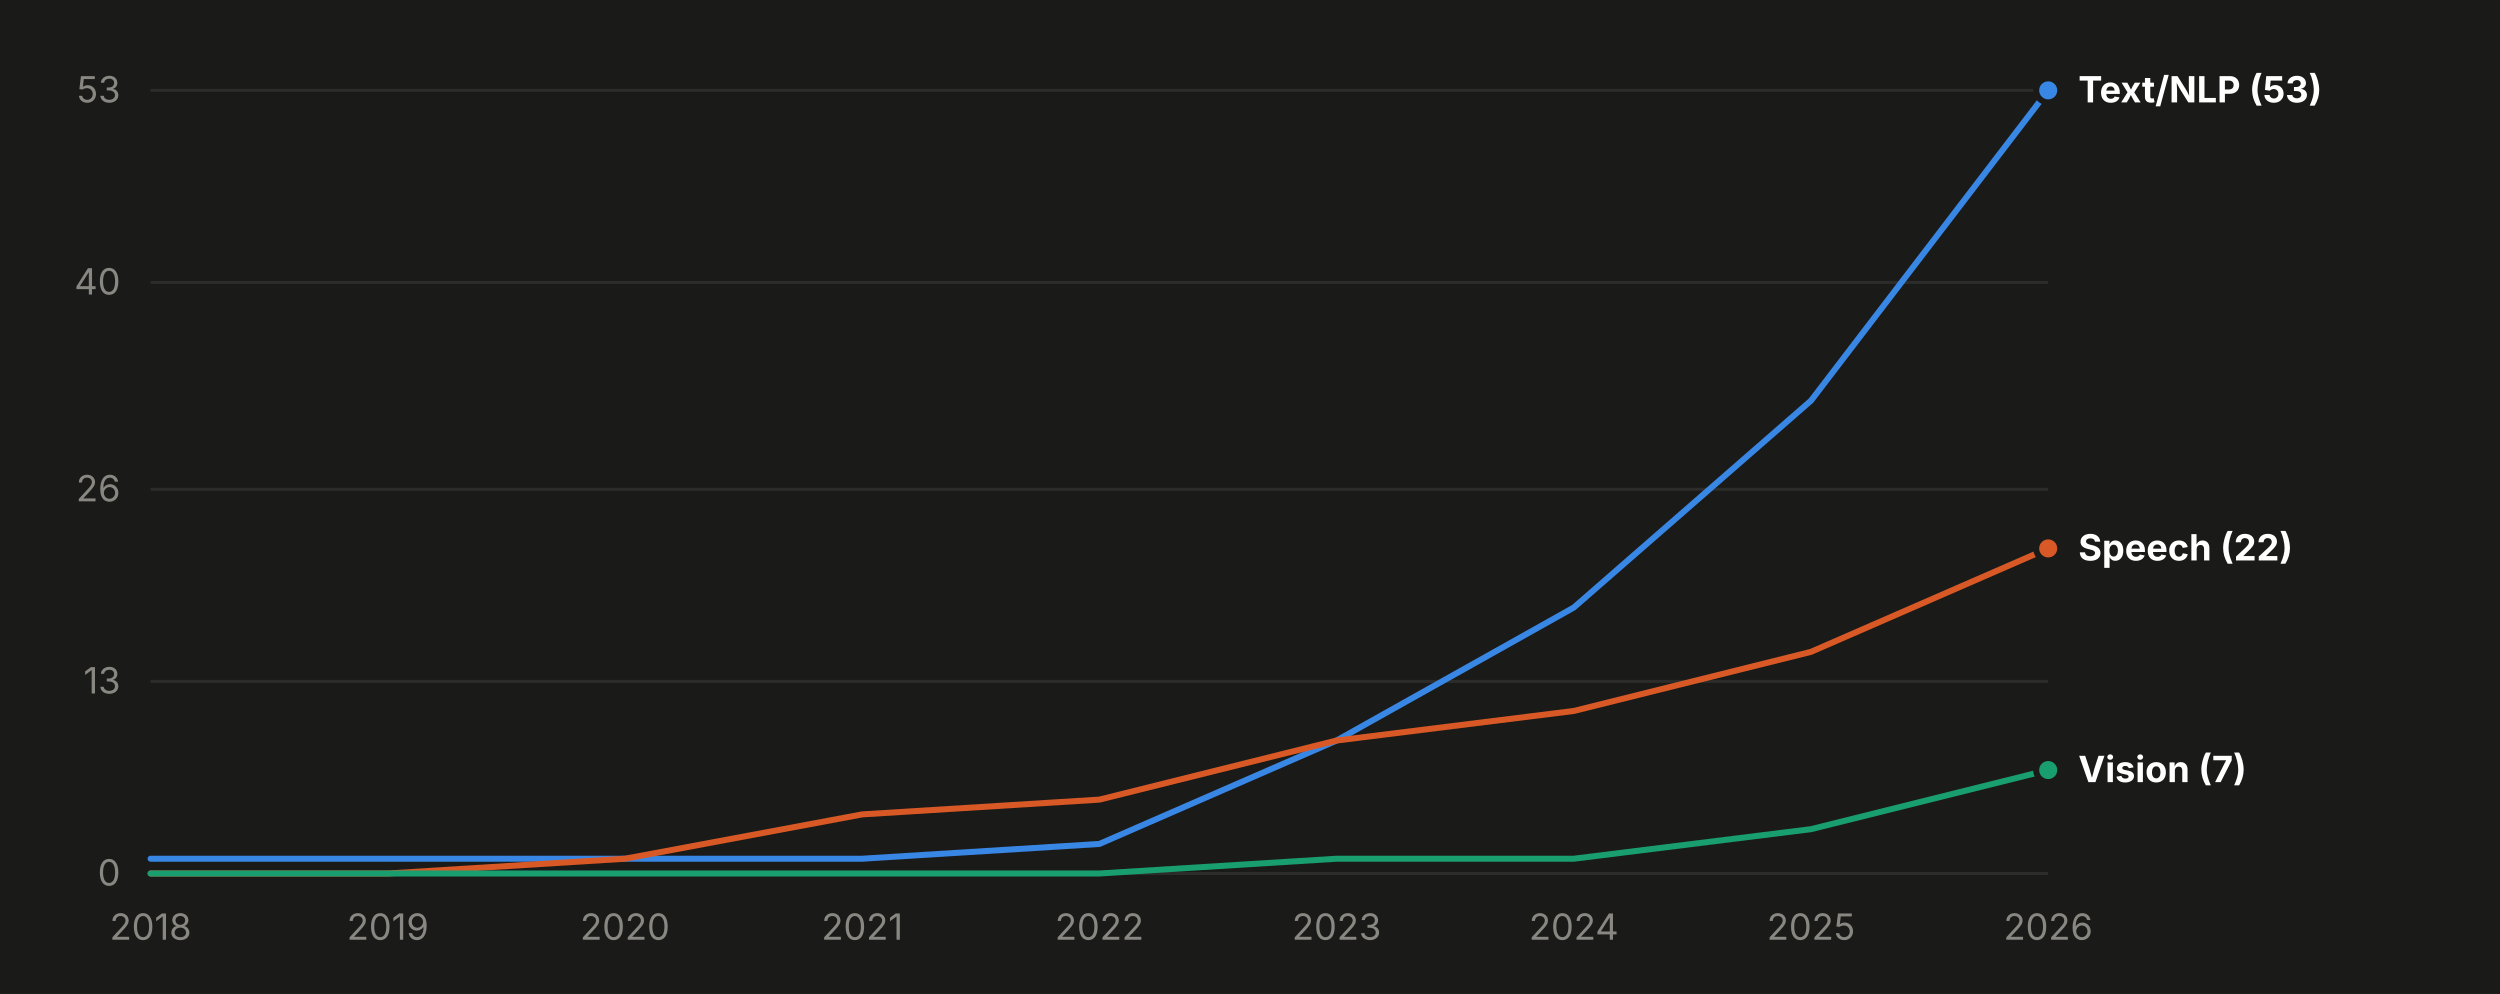
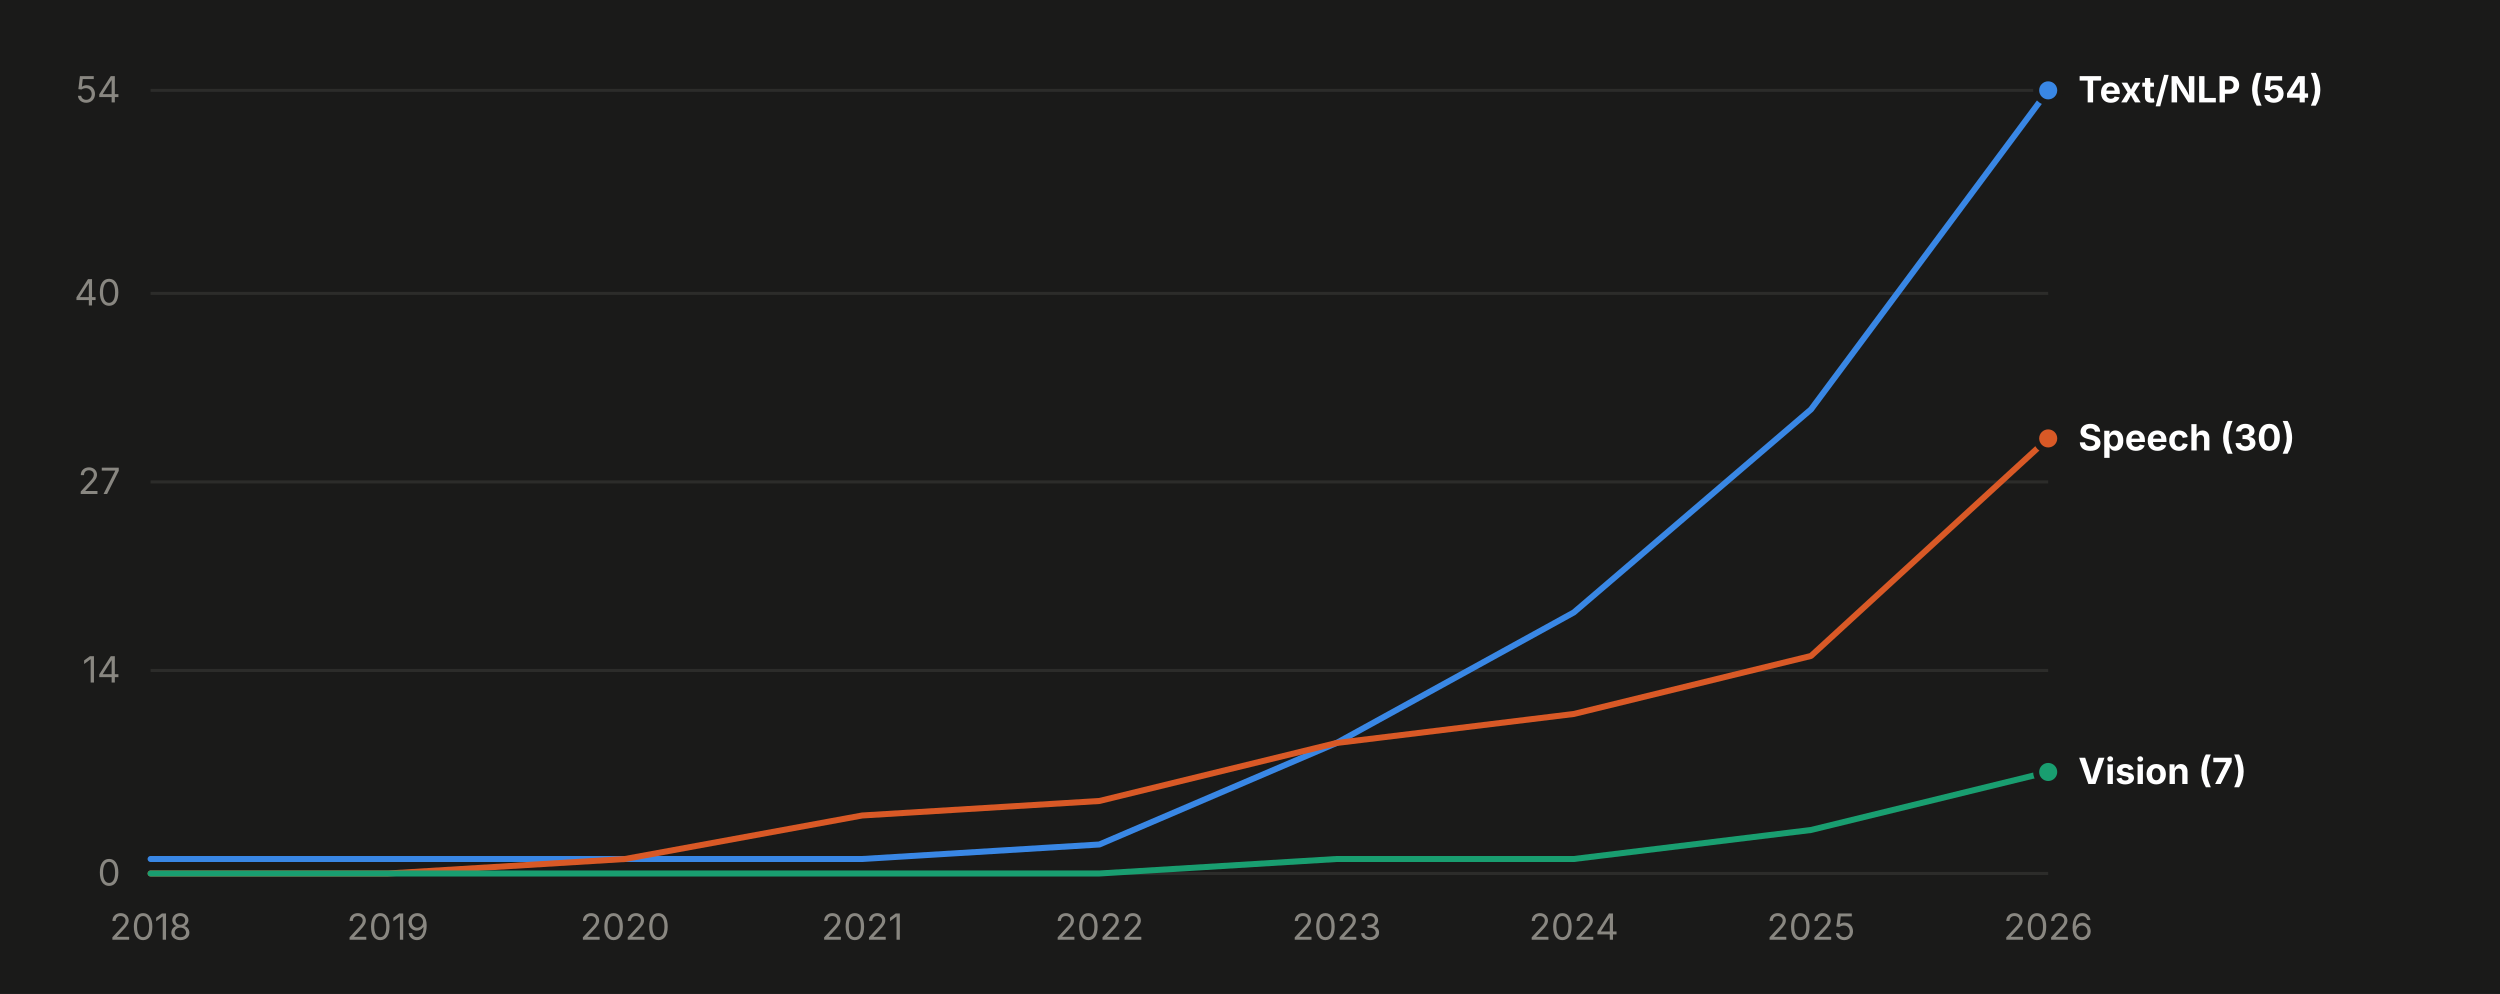
<svg xmlns="http://www.w3.org/2000/svg" width="830" height="330" viewBox="0 0 830 330">
  <rect width="830" height="330" fill="#1a1a19" />
  <style>text{font-family:"Segoe UI",Inter,Arial,sans-serif;fill:#ffffff}.title{font-size:22px;font-weight:700}.sub{font-size:12px;fill:#c3c2b7}.muted{font-size:11px;fill:#898781}.axis{font-size:12px;fill:#898781}.grid{stroke:#2c2c2a;stroke-width:1}.legend{font-size:12px;fill:#c3c2b7}.endlabel{font-size:12px;font-weight:700}</style>
  <line x1="50" y1="290.0" x2="680" y2="290.0" class="grid" />
  <text x="40" y="294.0" text-anchor="end" class="axis">0</text>
-   <line x1="50" y1="226.226" x2="680" y2="226.226" class="grid" />
-   <text x="40" y="230.226" text-anchor="end" class="axis">13</text>
-   <line x1="50" y1="162.453" x2="680" y2="162.453" class="grid" />
-   <text x="40" y="166.453" text-anchor="end" class="axis">26</text>
-   <line x1="50" y1="93.774" x2="680" y2="93.774" class="grid" />
-   <text x="40" y="97.774" text-anchor="end" class="axis">40</text>
+   <line x1="50" y1="222.593" x2="680" y2="222.593" class="grid" />
+   <text x="40" y="226.593" text-anchor="end" class="axis">14</text>
+   <line x1="50" y1="160.0" x2="680" y2="160.0" class="grid" />
+   <text x="40" y="164.0" text-anchor="end" class="axis">27</text>
+   <line x1="50" y1="97.407" x2="680" y2="97.407" class="grid" />
+   <text x="40" y="101.407" text-anchor="end" class="axis">40</text>
  <line x1="50" y1="30.0" x2="680" y2="30.0" class="grid" />
-   <text x="40" y="34.0" text-anchor="end" class="axis">53</text>
+   <text x="40" y="34.0" text-anchor="end" class="axis">54</text>
  <text x="50.0" y="312" text-anchor="middle" class="axis">2018</text>
  <text x="128.75" y="312" text-anchor="middle" class="axis">2019</text>
  <text x="207.5" y="312" text-anchor="middle" class="axis">2020</text>
  <text x="286.25" y="312" text-anchor="middle" class="axis">2021</text>
  <text x="365.0" y="312" text-anchor="middle" class="axis">2022</text>
  <text x="443.75" y="312" text-anchor="middle" class="axis">2023</text>
  <text x="522.5" y="312" text-anchor="middle" class="axis">2024</text>
  <text x="601.25" y="312" text-anchor="middle" class="axis">2025</text>
  <text x="680.0" y="312" text-anchor="middle" class="axis">2026</text>
-   <polyline points="50.0,285.094 128.75,285.094 207.5,285.094 286.25,285.094 365.0,280.189 443.75,245.849 522.5,201.698 601.25,133.019 680.0,30.0" fill="none" stroke="#3987e5" stroke-width="2" stroke-linejoin="round" stroke-linecap="round" />
+   <polyline points="50.0,285.185 128.75,285.185 207.5,285.185 286.25,285.185 365.0,280.37 443.75,246.667 522.5,203.333 601.25,135.926 680.0,30.0" fill="none" stroke="#3987e5" stroke-width="2" stroke-linejoin="round" stroke-linecap="round" />
  <circle cx="680.0" cy="30.0" r="4" fill="#3987e5" stroke="#1a1a19" stroke-width="2" />
-   <text x="690.0" y="34.0" class="endlabel" fill="#3987e5">Text/NLP (53)</text>
-   <polyline points="50.0,290.0 128.75,290.0 207.5,285.094 286.25,270.377 365.0,265.472 443.75,245.849 522.5,236.038 601.25,216.415 680.0,182.075" fill="none" stroke="#d95926" stroke-width="2" stroke-linejoin="round" stroke-linecap="round" />
-   <circle cx="680.0" cy="182.075" r="4" fill="#d95926" stroke="#1a1a19" stroke-width="2" />
-   <text x="690.0" y="186.075" class="endlabel" fill="#d95926">Speech (22)</text>
-   <polyline points="50.0,290.0 128.75,290.0 207.5,290.0 286.25,290.0 365.0,290.0 443.75,285.094 522.5,285.094 601.25,275.283 680.0,255.66" fill="none" stroke="#199e70" stroke-width="2" stroke-linejoin="round" stroke-linecap="round" />
-   <circle cx="680.0" cy="255.66" r="4" fill="#199e70" stroke="#1a1a19" stroke-width="2" />
-   <text x="690.0" y="259.66" class="endlabel" fill="#199e70">Vision (7)</text>
+   <text x="690.0" y="34.0" class="endlabel" fill="#3987e5">Text/NLP (54)</text>
+   <polyline points="50.0,290.0 128.75,290.0 207.5,285.185 286.25,270.741 365.0,265.926 443.75,246.667 522.5,237.037 601.25,217.778 680.0,145.556" fill="none" stroke="#d95926" stroke-width="2" stroke-linejoin="round" stroke-linecap="round" />
+   <circle cx="680.0" cy="145.556" r="4" fill="#d95926" stroke="#1a1a19" stroke-width="2" />
+   <text x="690.0" y="149.556" class="endlabel" fill="#d95926">Speech (30)</text>
+   <polyline points="50.0,290.0 128.75,290.0 207.5,290.0 286.25,290.0 365.0,290.0 443.75,285.185 522.5,285.185 601.25,275.556 680.0,256.296" fill="none" stroke="#199e70" stroke-width="2" stroke-linejoin="round" stroke-linecap="round" />
+   <circle cx="680.0" cy="256.296" r="4" fill="#199e70" stroke="#1a1a19" stroke-width="2" />
+   <text x="690.0" y="260.296" class="endlabel" fill="#199e70">Vision (7)</text>
</svg>
